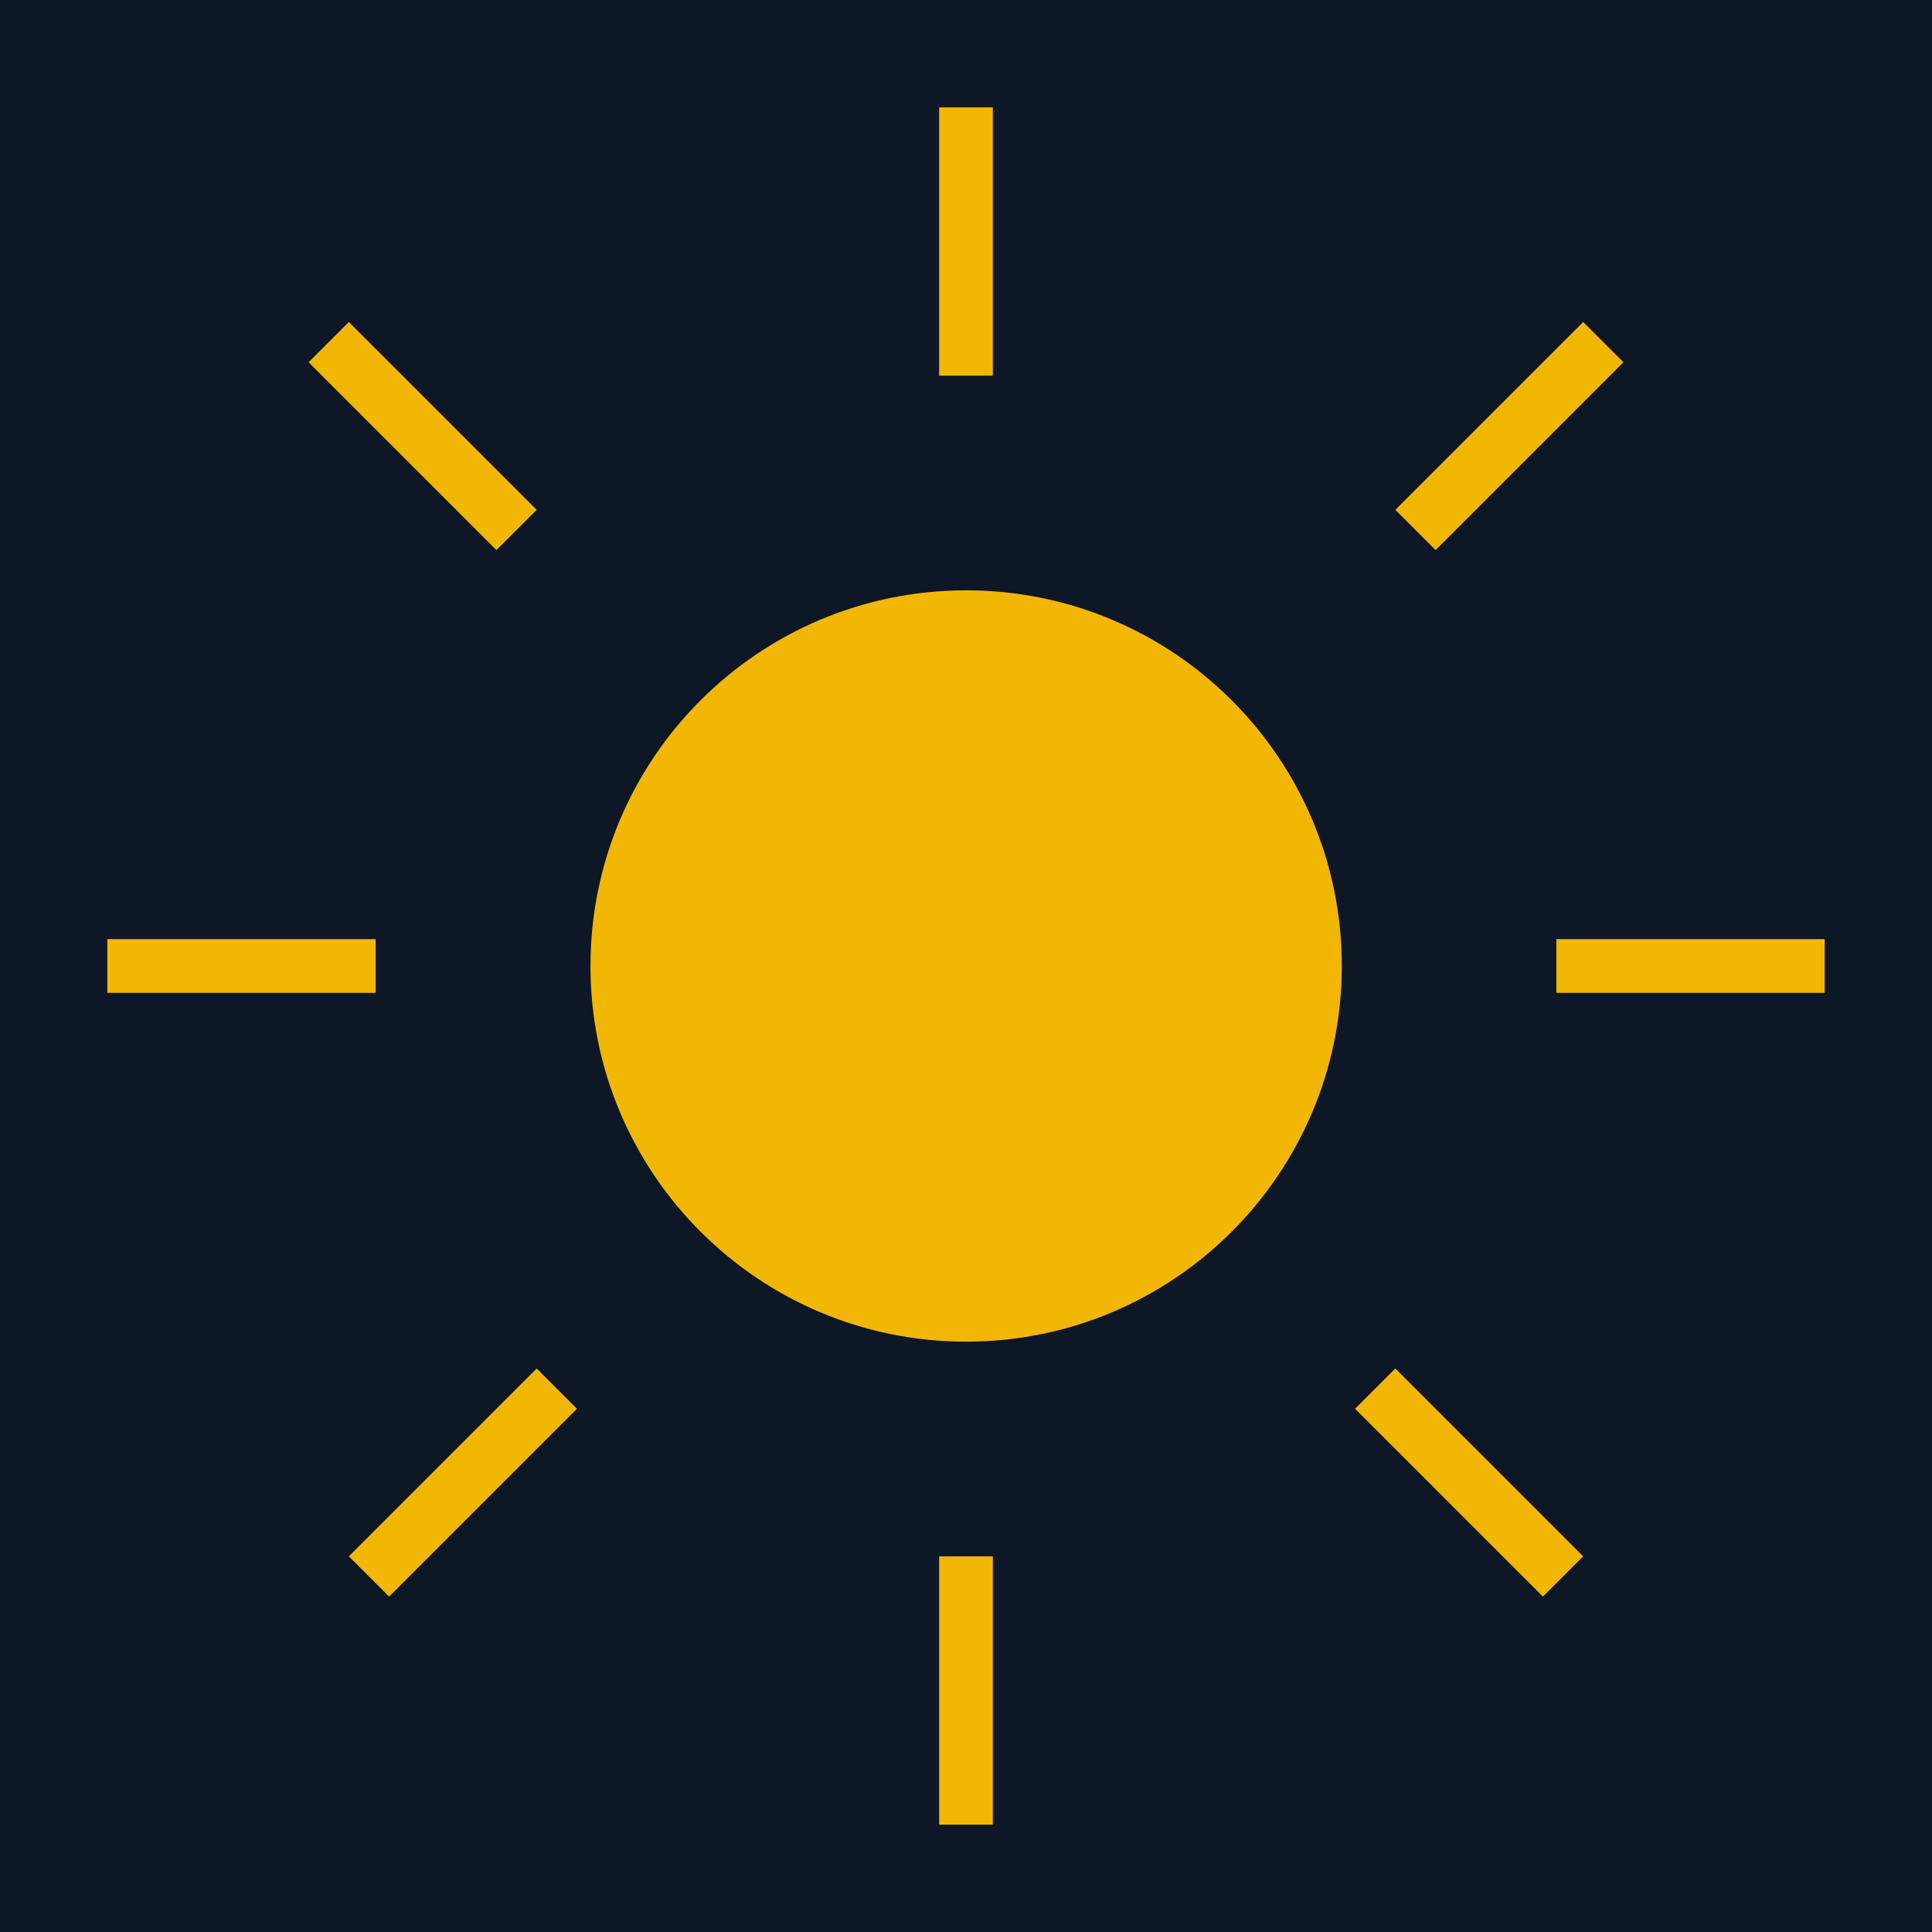
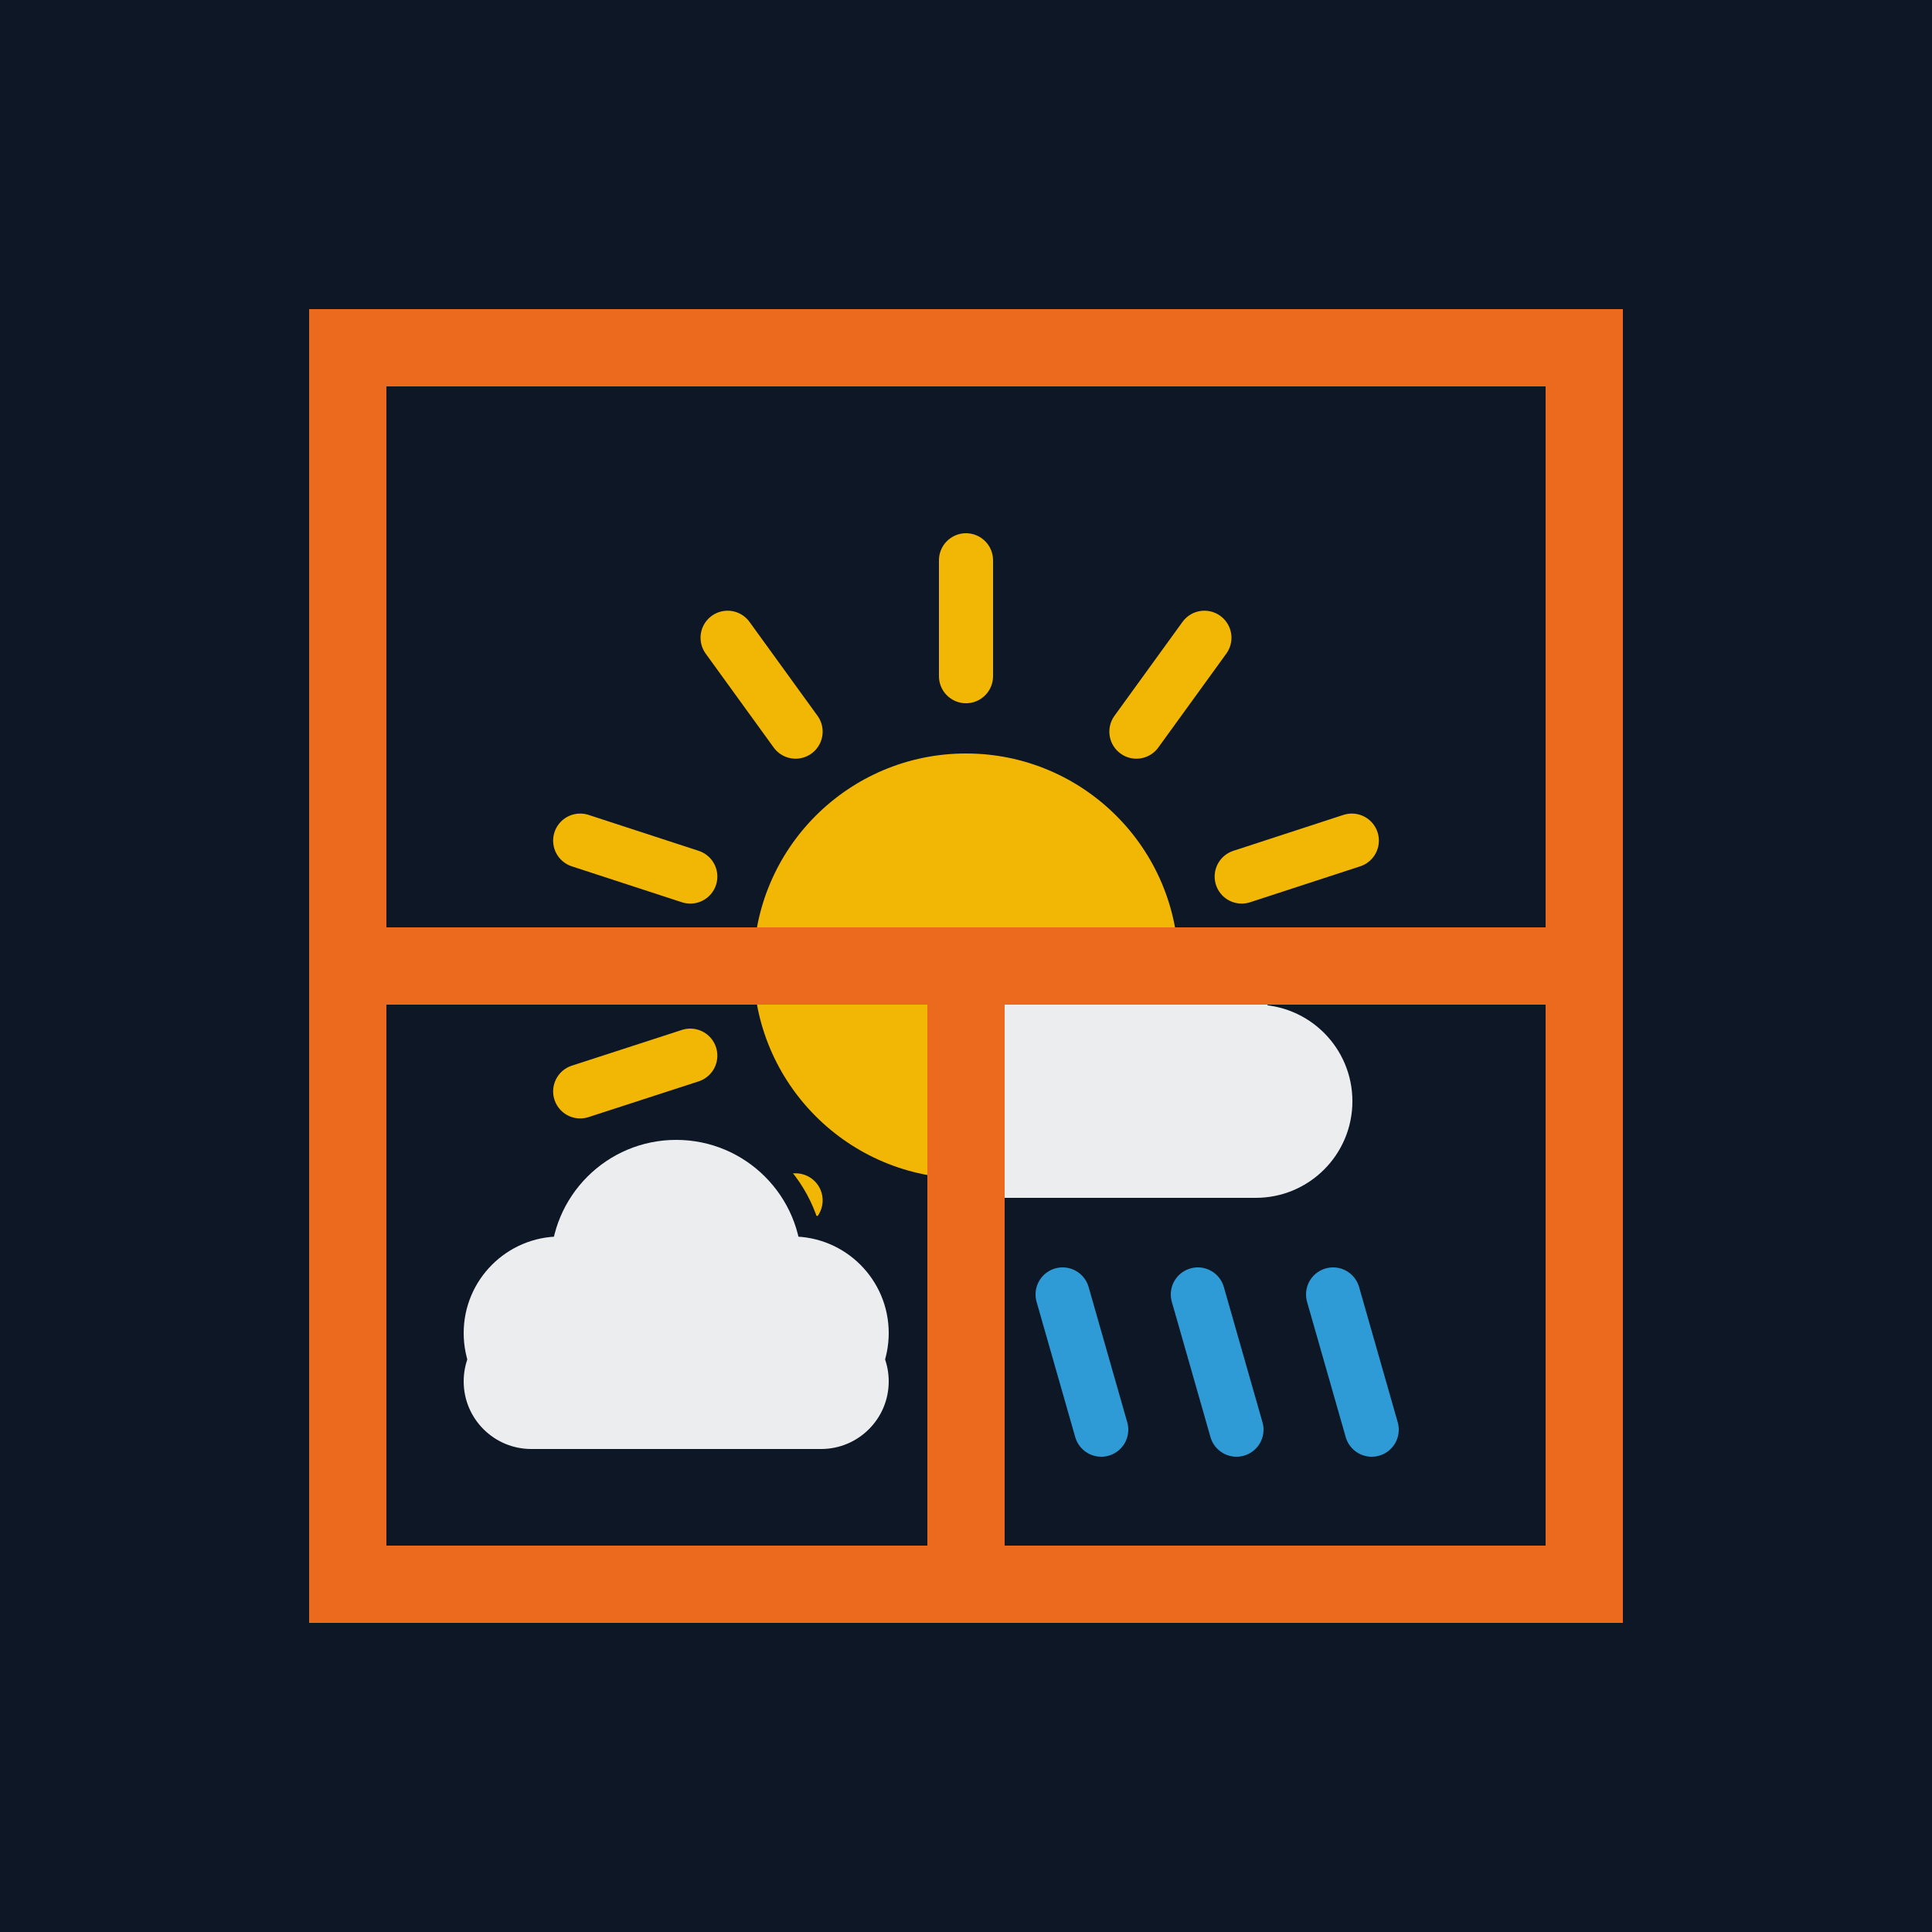
- <svg xmlns="http://www.w3.org/2000/svg" width="512" height="512" viewBox="18 18 72 72">
-   <rect x="18" y="18" width="72" height="72" fill="#0E1726" />
-   <g fill="#F2B705">
-     <path d="M54,40a14,14 0,1 0,0.01 0z" />
-     <path d="M53,22h2v10h-2z" />
-     <path d="M53,76h2v10h-2z" />
-     <path d="M22,53h10v2h-10z" />
-     <path d="M76,53h10v2h-10z" />
-     <path d="M31,30l7,7l-1.5,1.5l-7,-7z" />
-     <path d="M70,69l7,7l-1.5,1.5l-7,-7z" />
-     <path d="M77,30l-7,7l1.5,1.5l7,-7z" />
-     <path d="M38,69l-7,7l1.5,1.5l7,-7z" />
+ <svg xmlns="http://www.w3.org/2000/svg" width="512" height="512" viewBox="0 0 100 100">
+   <rect width="100" height="100" fill="#0E1726" />
+   <defs>
+     <clipPath id="top">
+       <rect x="18" y="18" width="64" height="30.8" />
+     </clipPath>
+     <clipPath id="bl">
+       <rect x="18" y="51.2" width="30.8" height="30.8" />
+     </clipPath>
+     <clipPath id="br">
+       <rect x="51.2" y="51.2" width="30.8" height="30.8" />
+     </clipPath>
+   </defs>
+   <g clip-path="url(#top)" fill="#F2B705">
+     <circle cx="50" cy="50" r="11" />
+     <path d="M50 35 L50 29 M58.82 37.87 L62.34 33.01 M41.18 37.87 L37.66 33.01 M64.27 45.37 L69.97 43.51 M35.73 45.37 L30.03 43.51" fill="none" stroke="#F2B705" stroke-width="2.8" stroke-linecap="round" />
+   </g>
+   <g clip-path="url(#bl)" fill="#F2B705">
+     <circle cx="50" cy="50" r="11" />
+     <path d="M41.18 62.13 L37.66 66.99 M35.73 54.64 L30.03 56.49" fill="none" stroke="#F2B705" stroke-width="2.8" stroke-linecap="round" />
+     <g stroke="#0E1726" stroke-width="2.4">
+       <circle cx="29" cy="69" r="5" />
+       <circle cx="35" cy="65.5" r="6.5" />
+       <circle cx="41" cy="69" r="5" />
+       <rect x="24" y="68" width="22" height="7" rx="3.5" />
+     </g>
+     <g fill="#ECEDEF">
+       <circle cx="29" cy="69" r="5" />
+       <circle cx="35" cy="65.5" r="6.5" />
+       <circle cx="41" cy="69" r="5" />
+       <rect x="24" y="68" width="22" height="7" rx="3.5" />
+     </g>
+   </g>
+   <g clip-path="url(#br)" fill="#ECEDEF">
+     <circle cx="45" cy="50" r="8" />
+     <circle cx="57" cy="48" r="9.5" />
+     <rect x="35" y="52" width="35" height="10" rx="5" />
+     <path d="M55 67 L57 74 M62 67 L64 74 M69 67 L71 74" fill="none" stroke="#2E9BD6" stroke-width="2.8" stroke-linecap="round" />
+   </g>
+   <g stroke="#EC6A1E" stroke-width="4" fill="none" stroke-linecap="square">
+     <line x1="50" y1="50" x2="50" y2="82" />
+     <line x1="18" y1="50" x2="82" y2="50" />
+     <rect x="18" y="18" width="64" height="64" />
  </g>
</svg>
